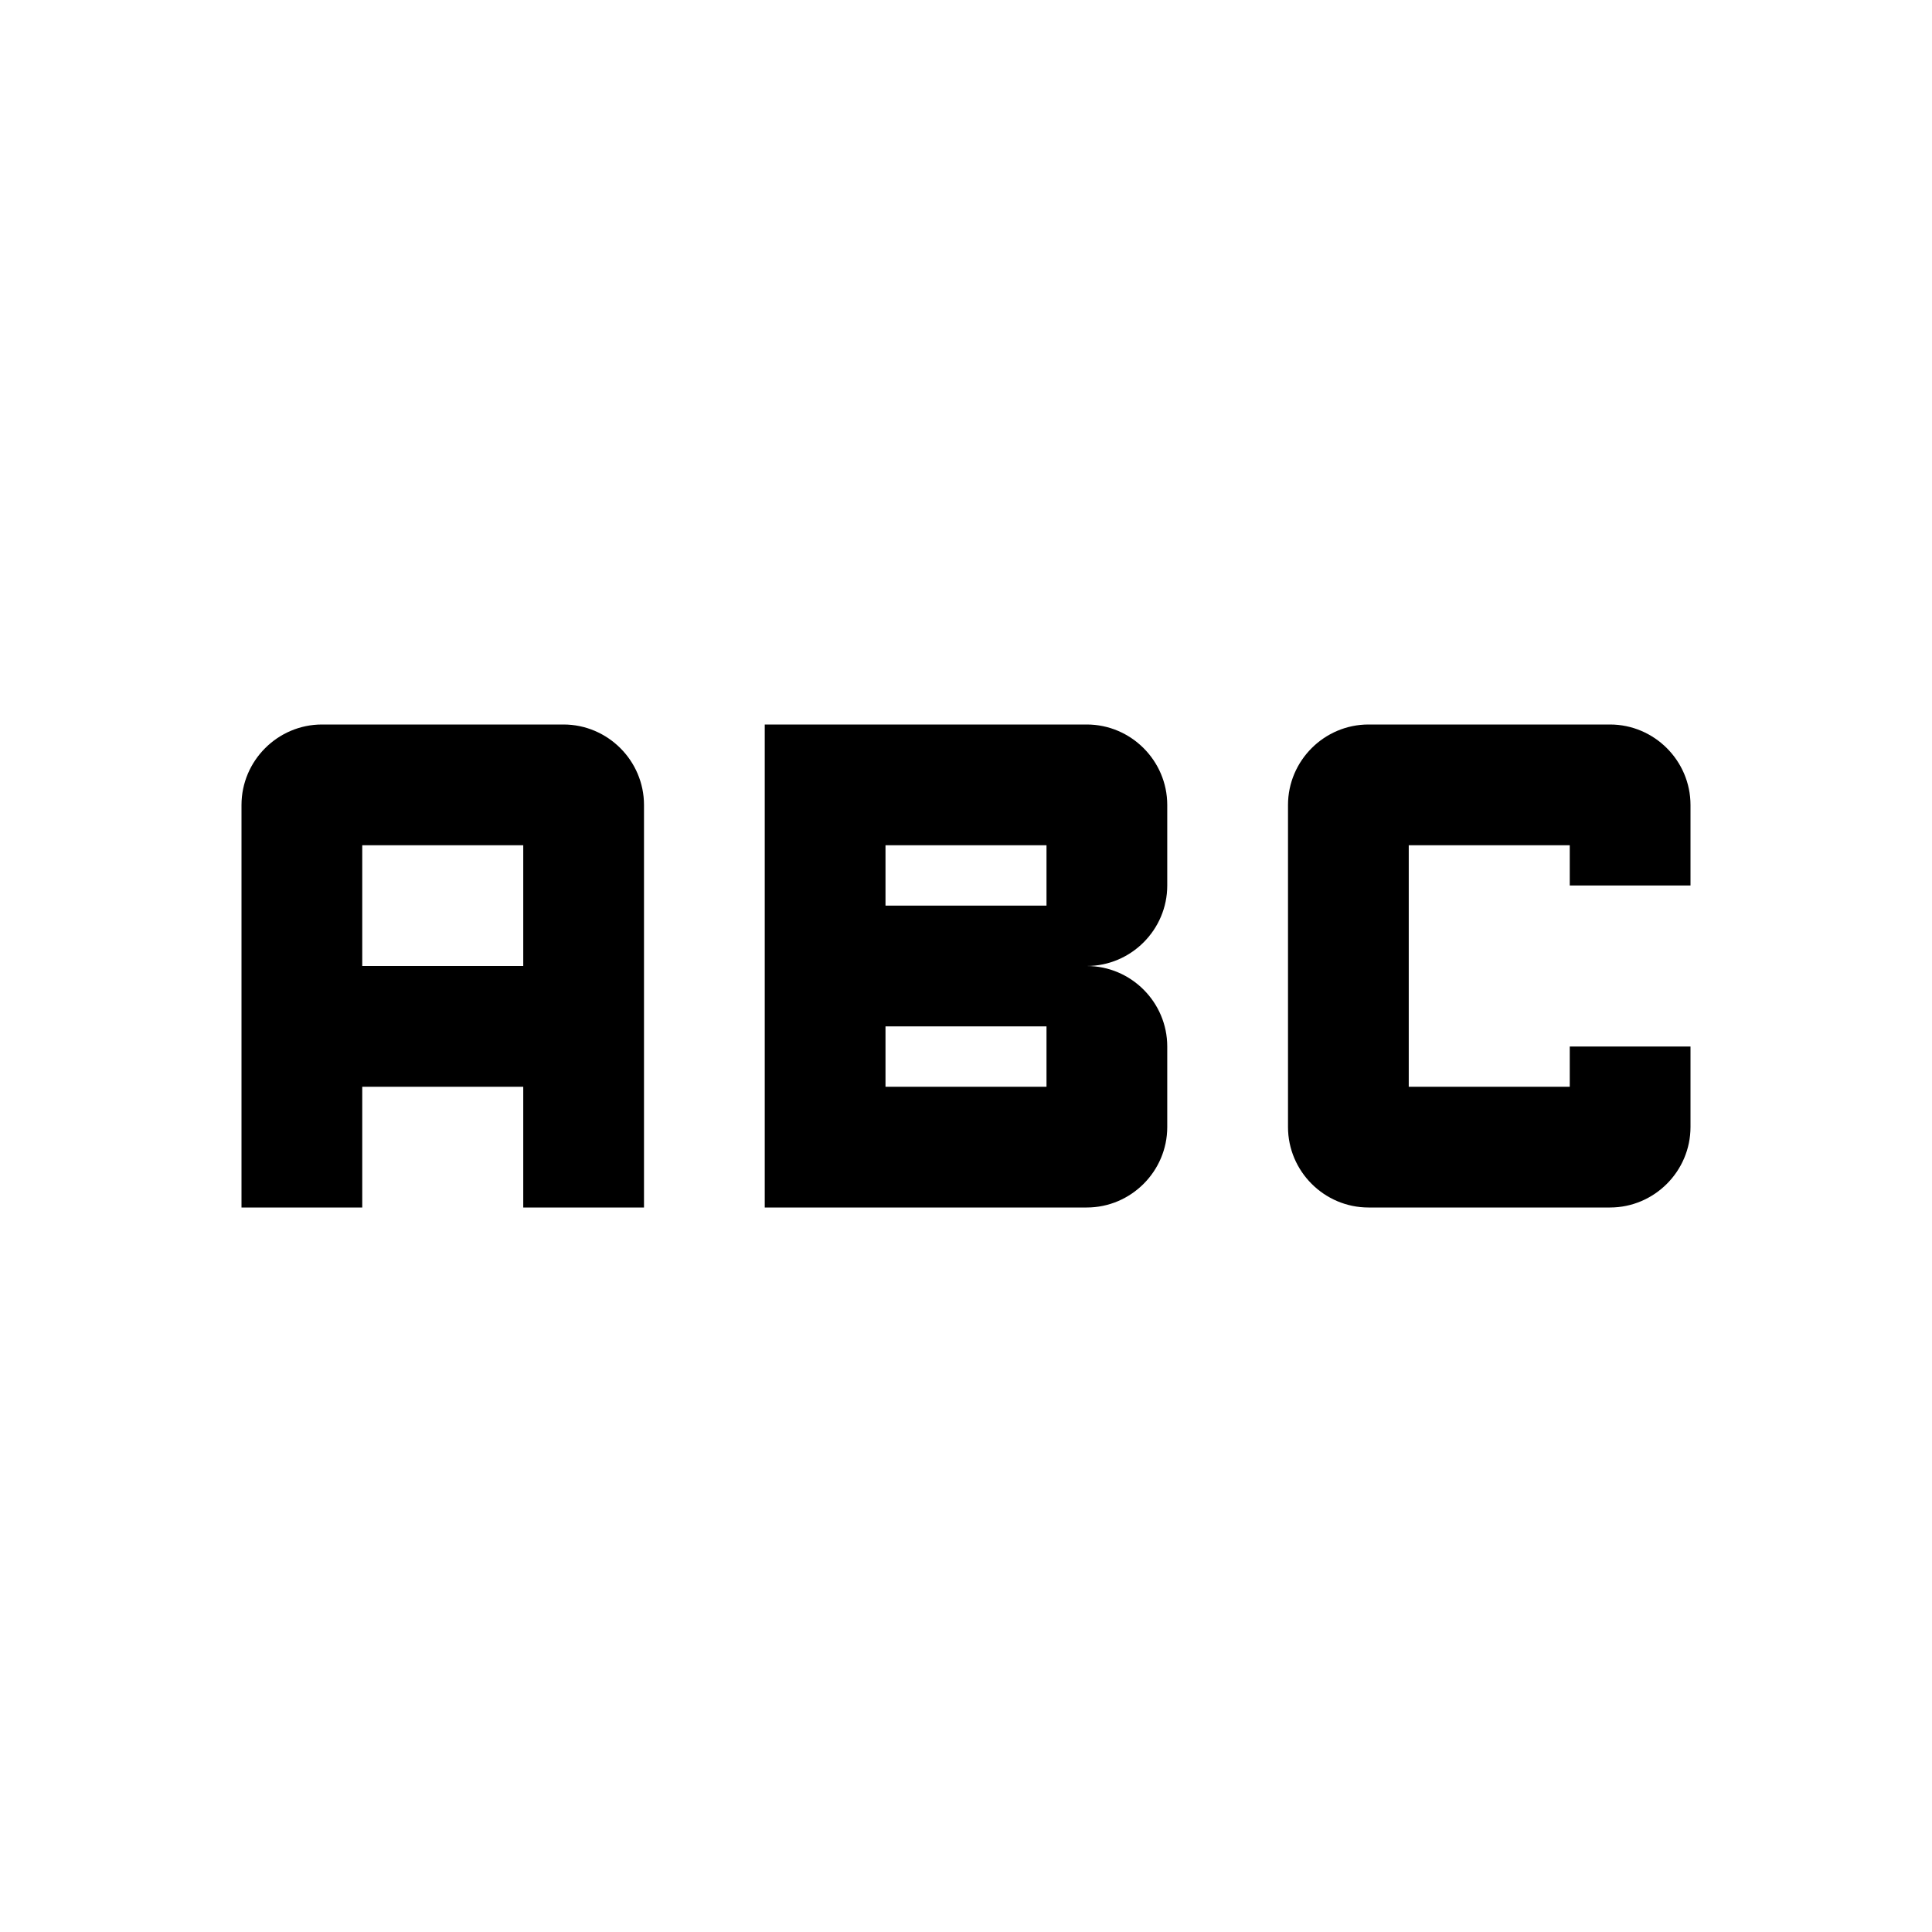
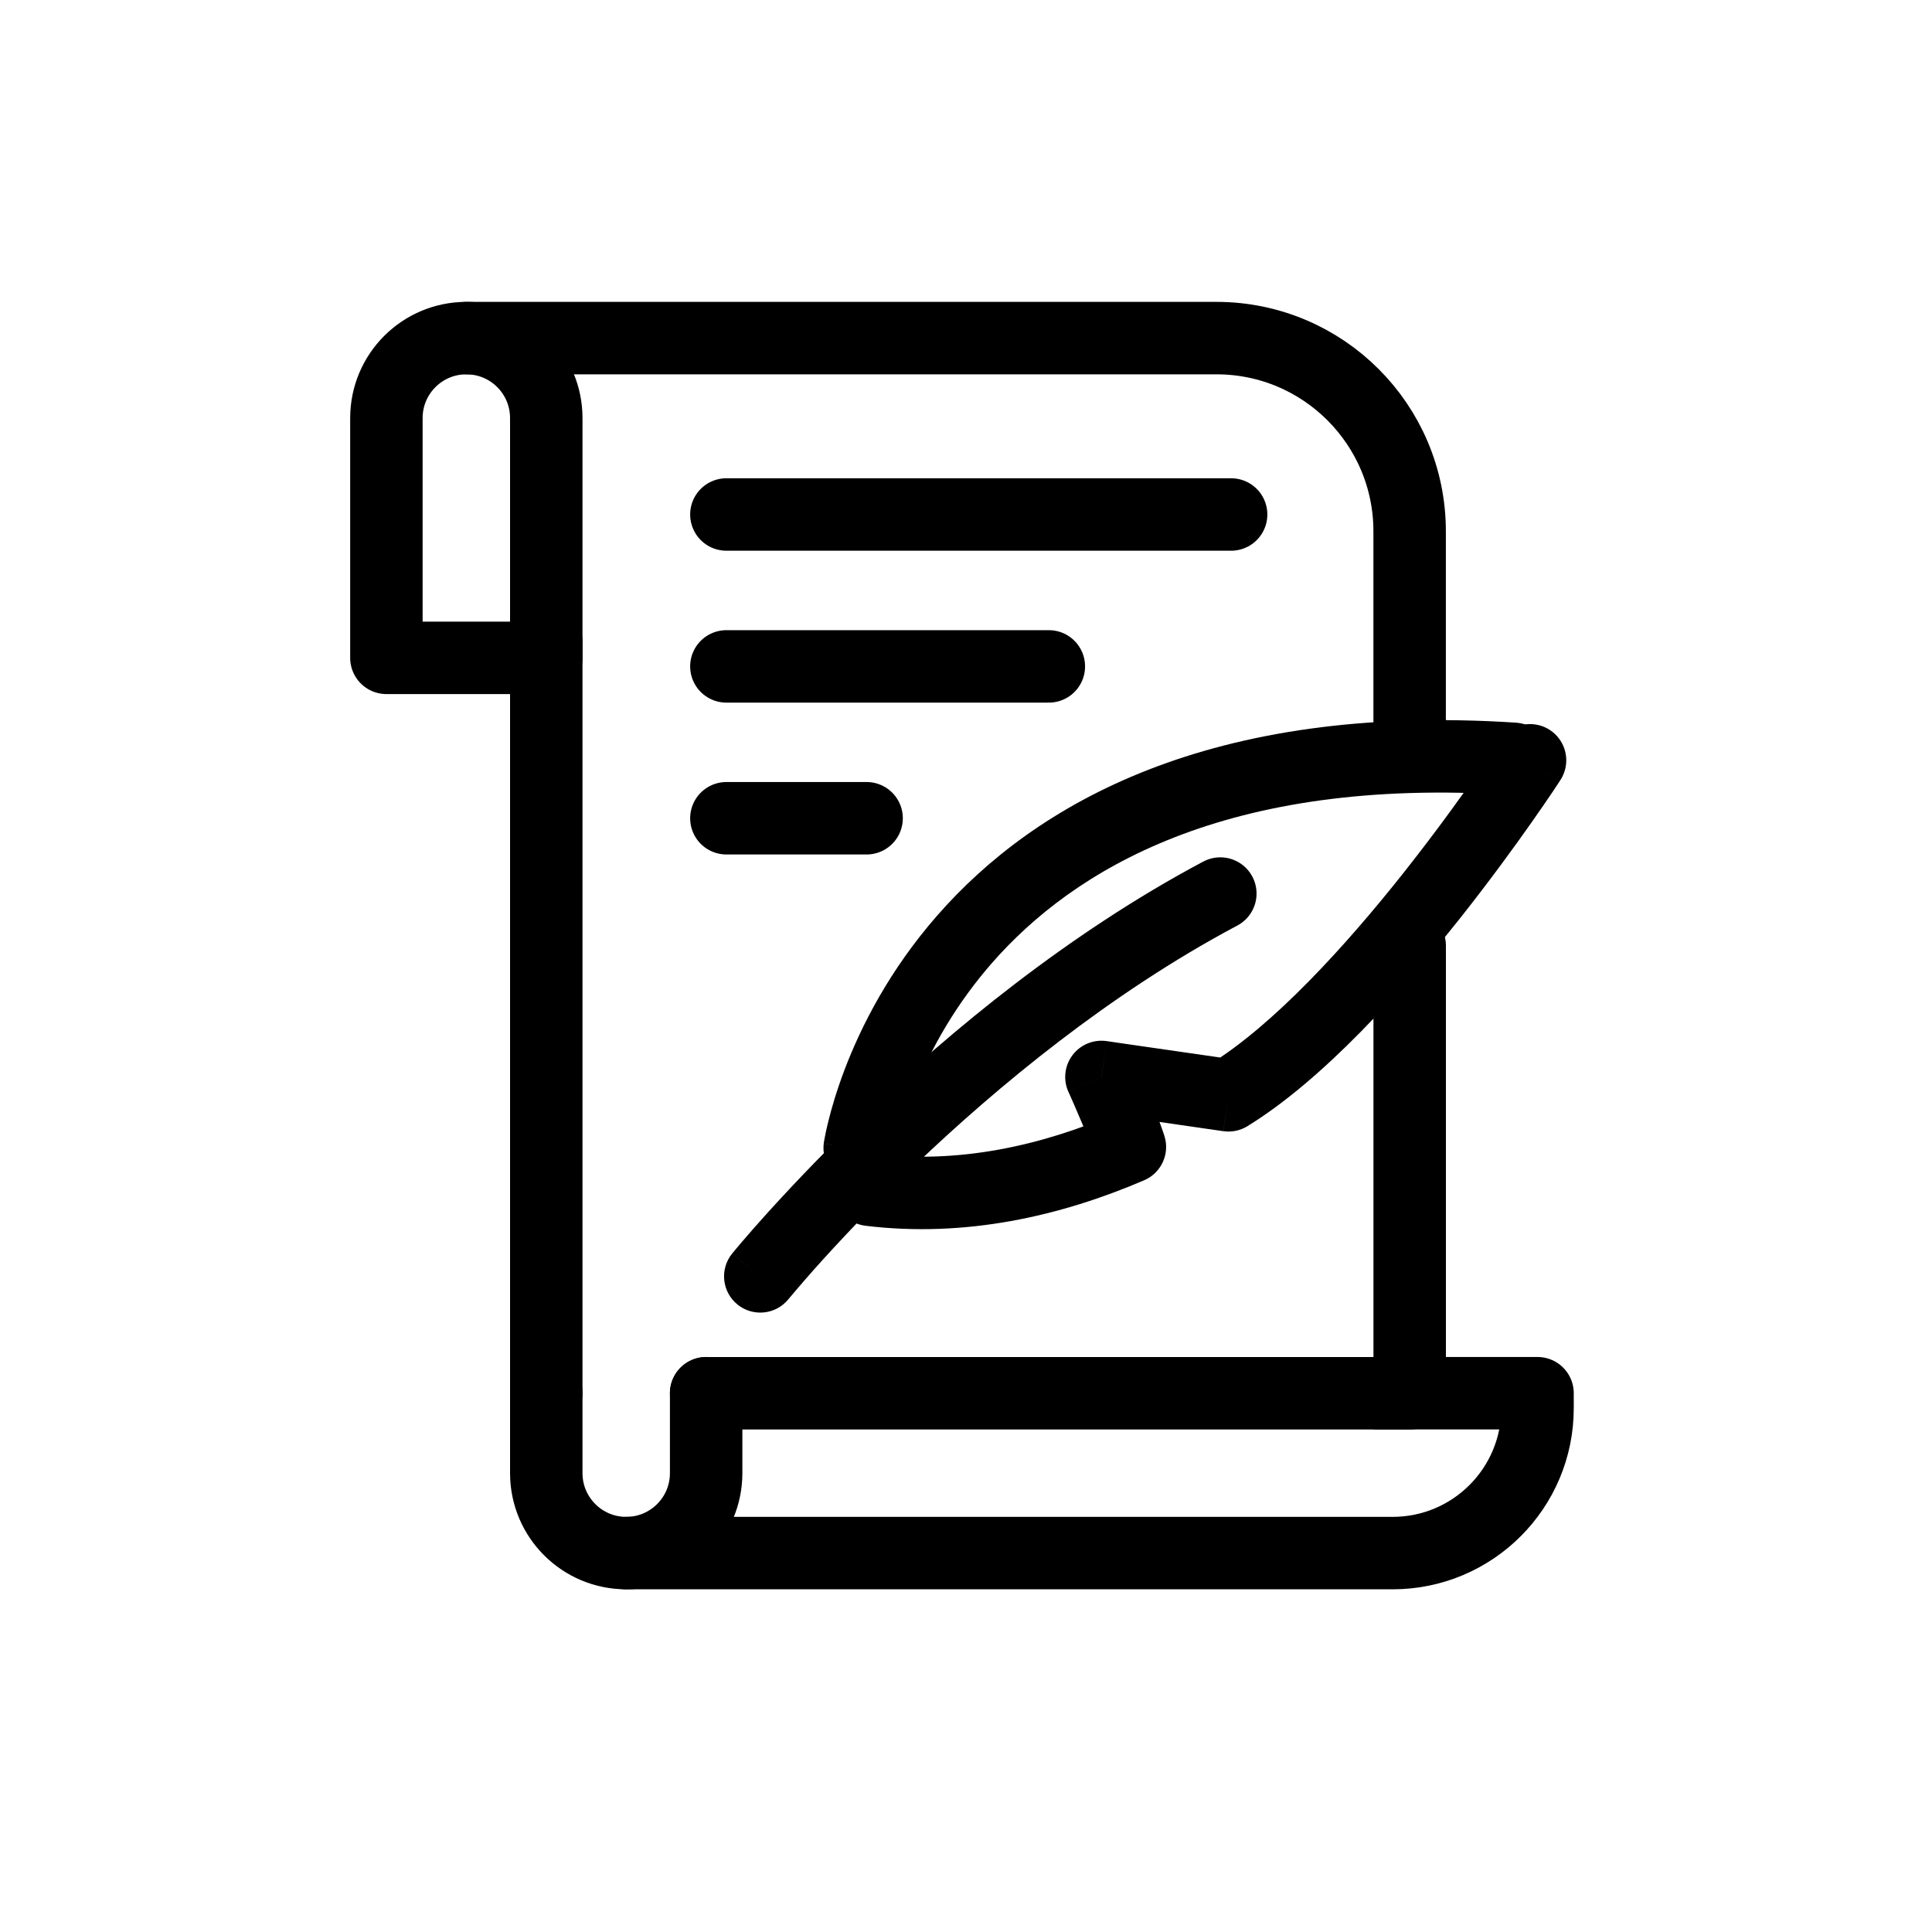
- <svg xmlns="http://www.w3.org/2000/svg" viewBox="0 0 24 24">
-   <path d="M21 11h-1.5v-.5h-2v3h2V13H21v1c0 .55-.45 1-1 1h-3c-.55 0-1-.45-1-1v-4c0-.55.45-1 1-1h3c.55 0 1 .45 1 1zM8 10v5H6.5v-1.5h-2V15H3v-5c0-.55.45-1 1-1h3c.55 0 1 .45 1 1m-1.5.5h-2V12h2zm7 1.5c.55 0 1 .45 1 1v1c0 .55-.45 1-1 1h-4V9h4c.55 0 1 .45 1 1v1c0 .55-.45 1-1 1M11 10.5v.75h2v-.75zm2 2.25h-2v.75h2z" />
+ <svg xmlns="http://www.w3.org/2000/svg" fill="none" viewBox="0 0 40 40" width="40" height="40">
+   <path stroke="#000" stroke-linecap="round" stroke-linejoin="round" stroke-width="1.5" d="M15.039 10.652h10.45m-10.45 3.145h6.676m-6.676 3.144h2.903" />
+   <path fill="#000" d="M16.324 26.898a.75.75 0 1 1-1.166-.944l.583.472zm8.573-9.051a.75.75 0 1 1 .704 1.324l-.352-.662zm-9.156 8.579-.582-.472v-.002q.002 0 .004-.004l.048-.058.145-.172c.126-.148.311-.361.55-.625a40 40 0 0 1 2.033-2.084c1.724-1.643 4.157-3.672 6.958-5.163l.352.663.352.662c-2.635 1.402-4.956 3.331-6.627 4.924a38 38 0 0 0-1.955 2.004 28 28 0 0 0-.686.788l-.008.01-.001.001z" />
+   <path fill="#000" d="M18.538 23.892a.75.75 0 0 1-1.484-.215l.742.108zm12.85-8.93a.75.75 0 1 1-.097 1.497l.049-.749zm-13.592 8.823-.742-.109v-.004l.002-.009.004-.027.017-.091q.02-.117.07-.318c.065-.268.172-.64.34-1.083.336-.883.92-2.05 1.918-3.19 2.023-2.312 5.644-4.405 11.983-3.992l-.048.748-.05.749c-5.922-.386-9.072 1.558-10.756 3.483a9.1 9.1 0 0 0-1.645 2.735 8 8 0 0 0-.285.906 5 5 0 0 0-.064.3l-.002.01v.001-.001z" />
+   <path fill="#000" d="M31.038 15.35a.75.75 0 1 1 1.258.816l-.629-.408zm-13.12 10.028a.75.75 0 1 1 .18-1.49l-.09.745zm5.475-1.632.714-.23a.75.75 0 0 1-.418.92zm2.041-1.068.394.638a.75.75 0 0 1-.5.104zm-2.63-.38-.683.309a.75.75 0 0 1 .791-1.052zm.589 1.448.296.69c-1.726.741-3.696 1.195-5.772.942l.091-.745.09-.744c1.744.212 3.443-.163 4.999-.832zm8.274-7.988.63.409h-.001l-.003.004-.008.012-.03.046-.114.172c-.1.147-.244.359-.426.618-.364.518-.88 1.227-1.488 1.995-1.2 1.51-2.827 3.334-4.4 4.302l-.393-.638-.393-.639c1.33-.819 2.818-2.455 4.01-3.958a42 42 0 0 0 1.952-2.678l.027-.04.006-.01.002-.003zm-6.233 6.92-.107.742-2.219-.321-.339-.049-.071-.01.107-.743.107-.742h.003l.011.002.058.008.34.05 2.218.32zm-2.63-.38.684-.31v.001l.002.002.003.01.015.031.052.117.167.387c.127.298.286.688.38.98l-.714.23-.714.23a11 11 0 0 0-.333-.854 28 28 0 0 0-.207-.477l-.014-.03-.003-.006v-.002z" />
+   <path stroke="#000" stroke-linecap="round" stroke-linejoin="round" stroke-width="1.5" d="M9.655 7h15.53a4 4 0 0 1 4 4v4.176M11.31 28.846V13.289m3.31 15.557h14.566v-9.268" />
+   <path stroke="#000" stroke-linecap="round" stroke-linejoin="round" stroke-width="1.5" d="M8 8.655C8 7.741 8.741 7 9.655 7v0c.914 0 1.655.741 1.655 1.655v4.965H8zm3.31 20.19V30.5a1.655 1.655 0 1 0 3.31 0v-1.655" />
+   <path stroke="#000" stroke-linecap="round" stroke-linejoin="round" stroke-width="1.5" d="M28.523 28.845h3.31v.31a3 3 0 0 1-3 3H12.966" />
</svg>
